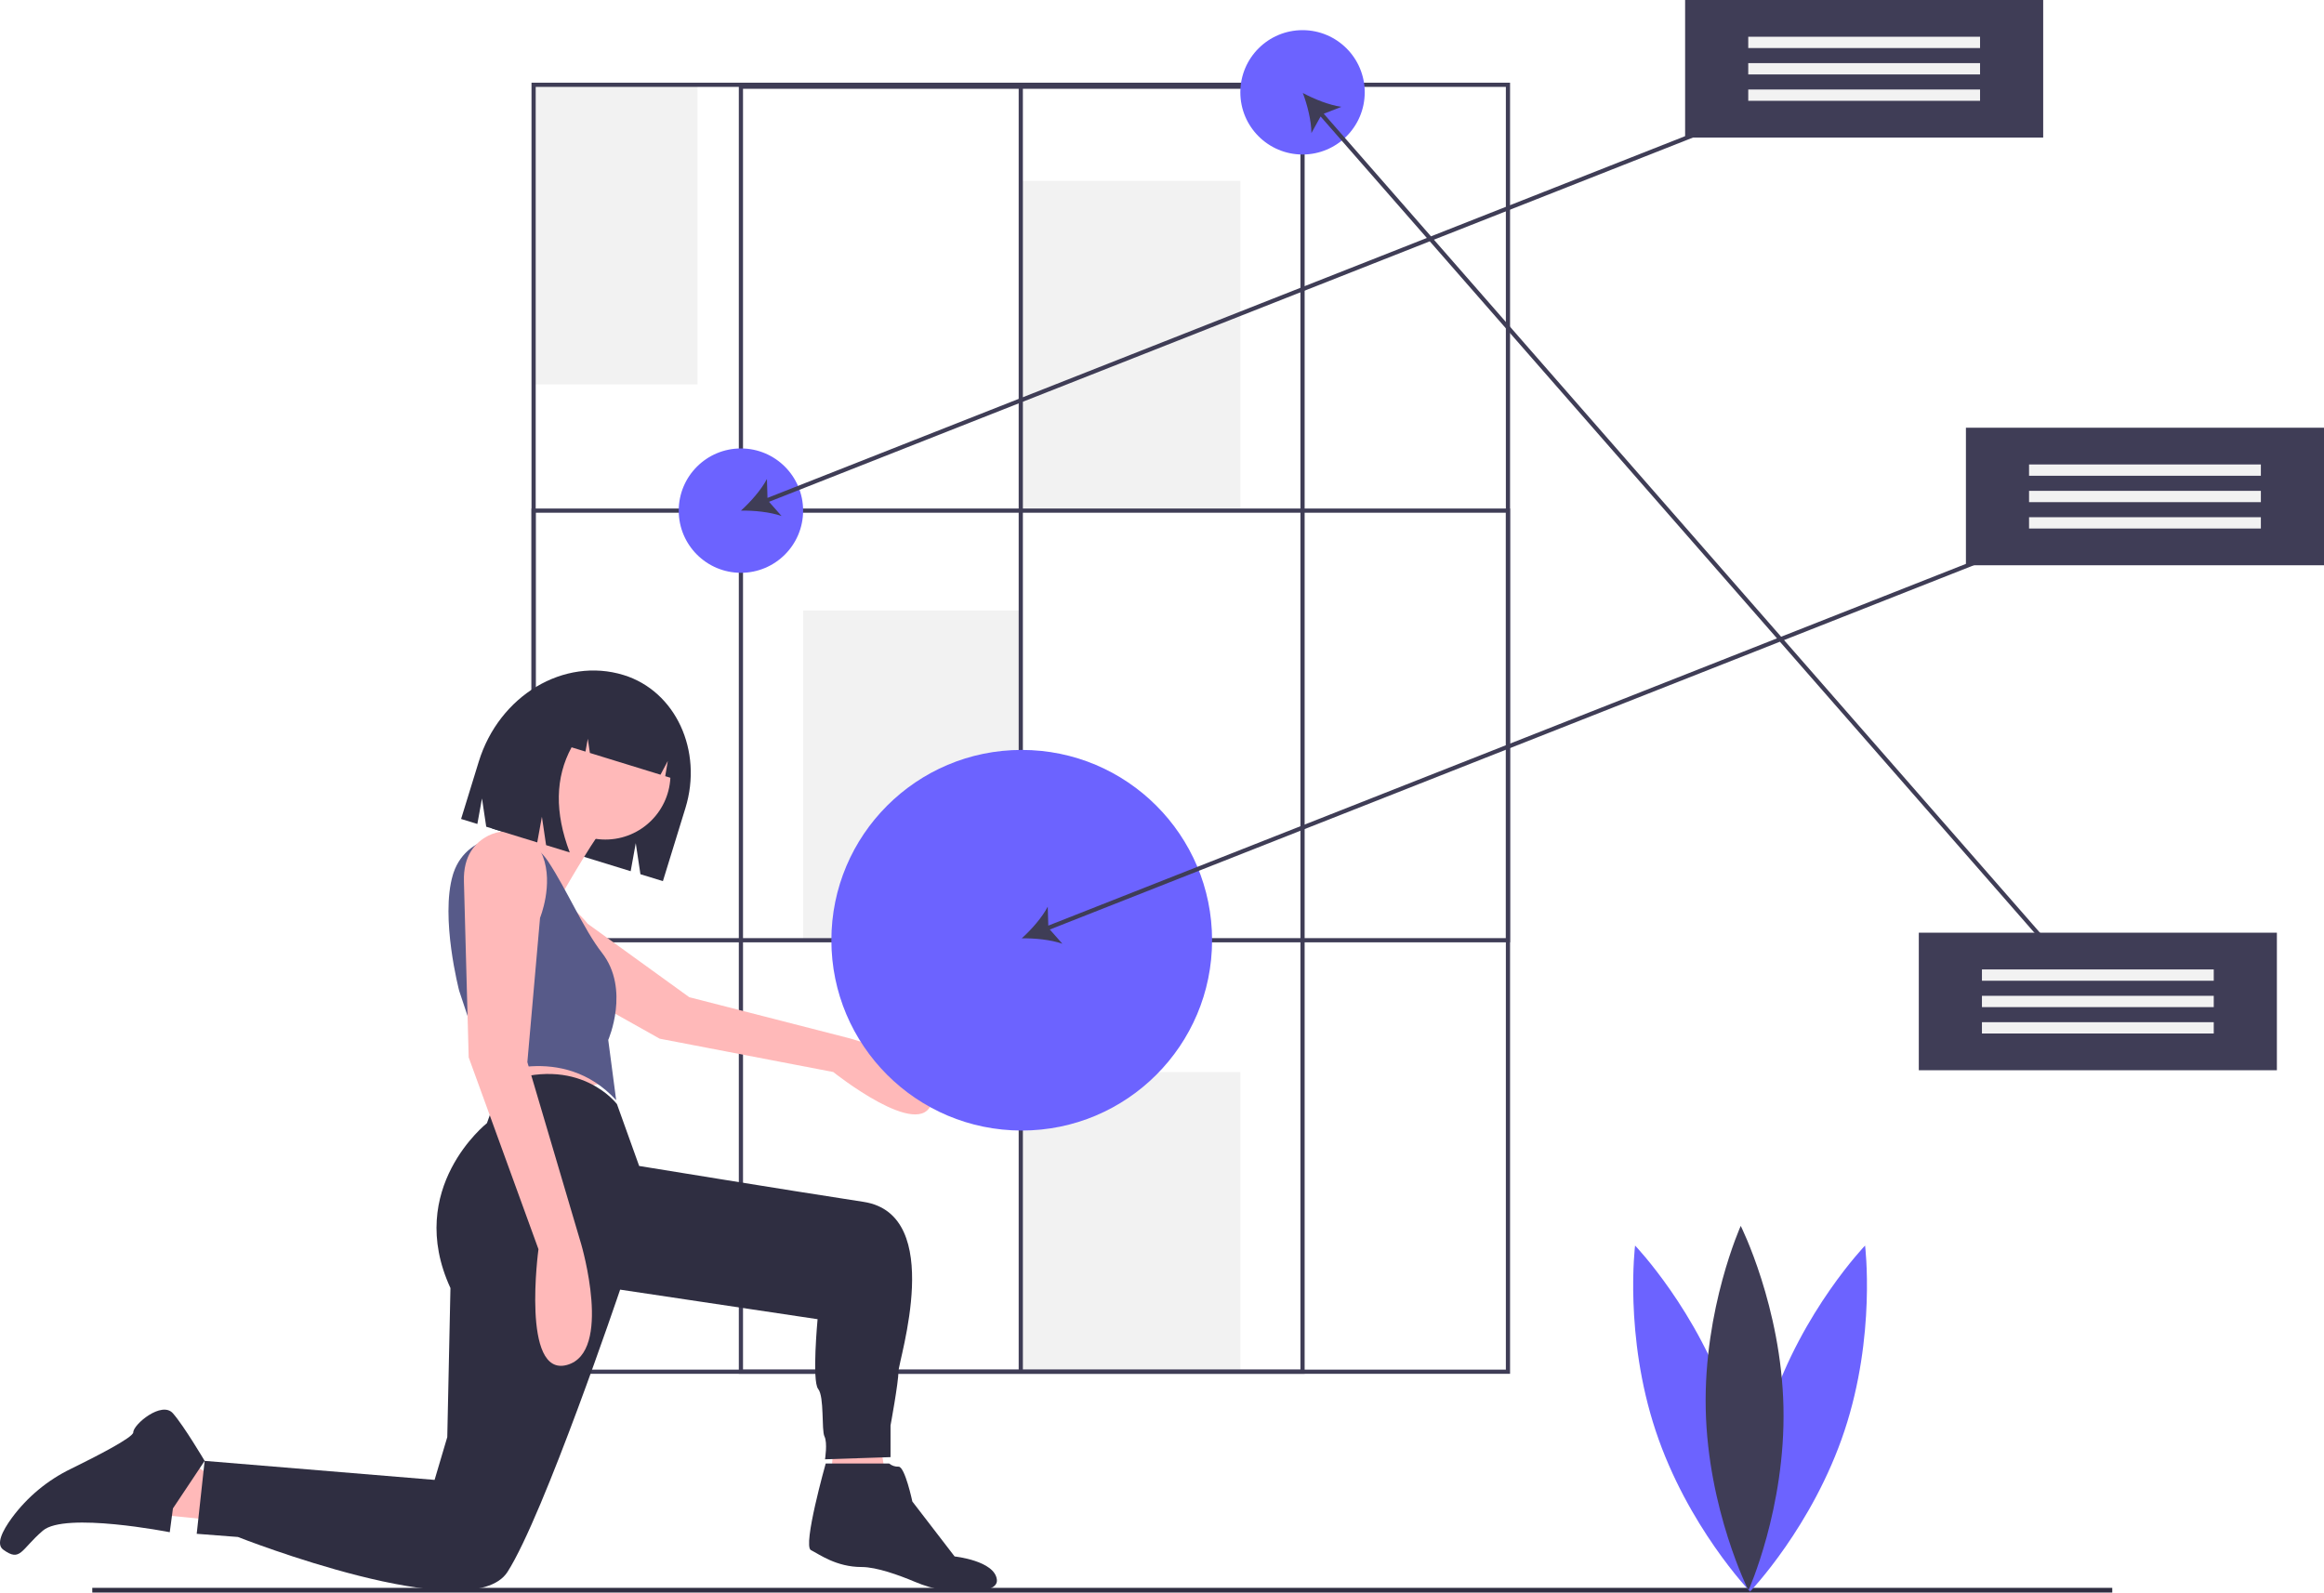
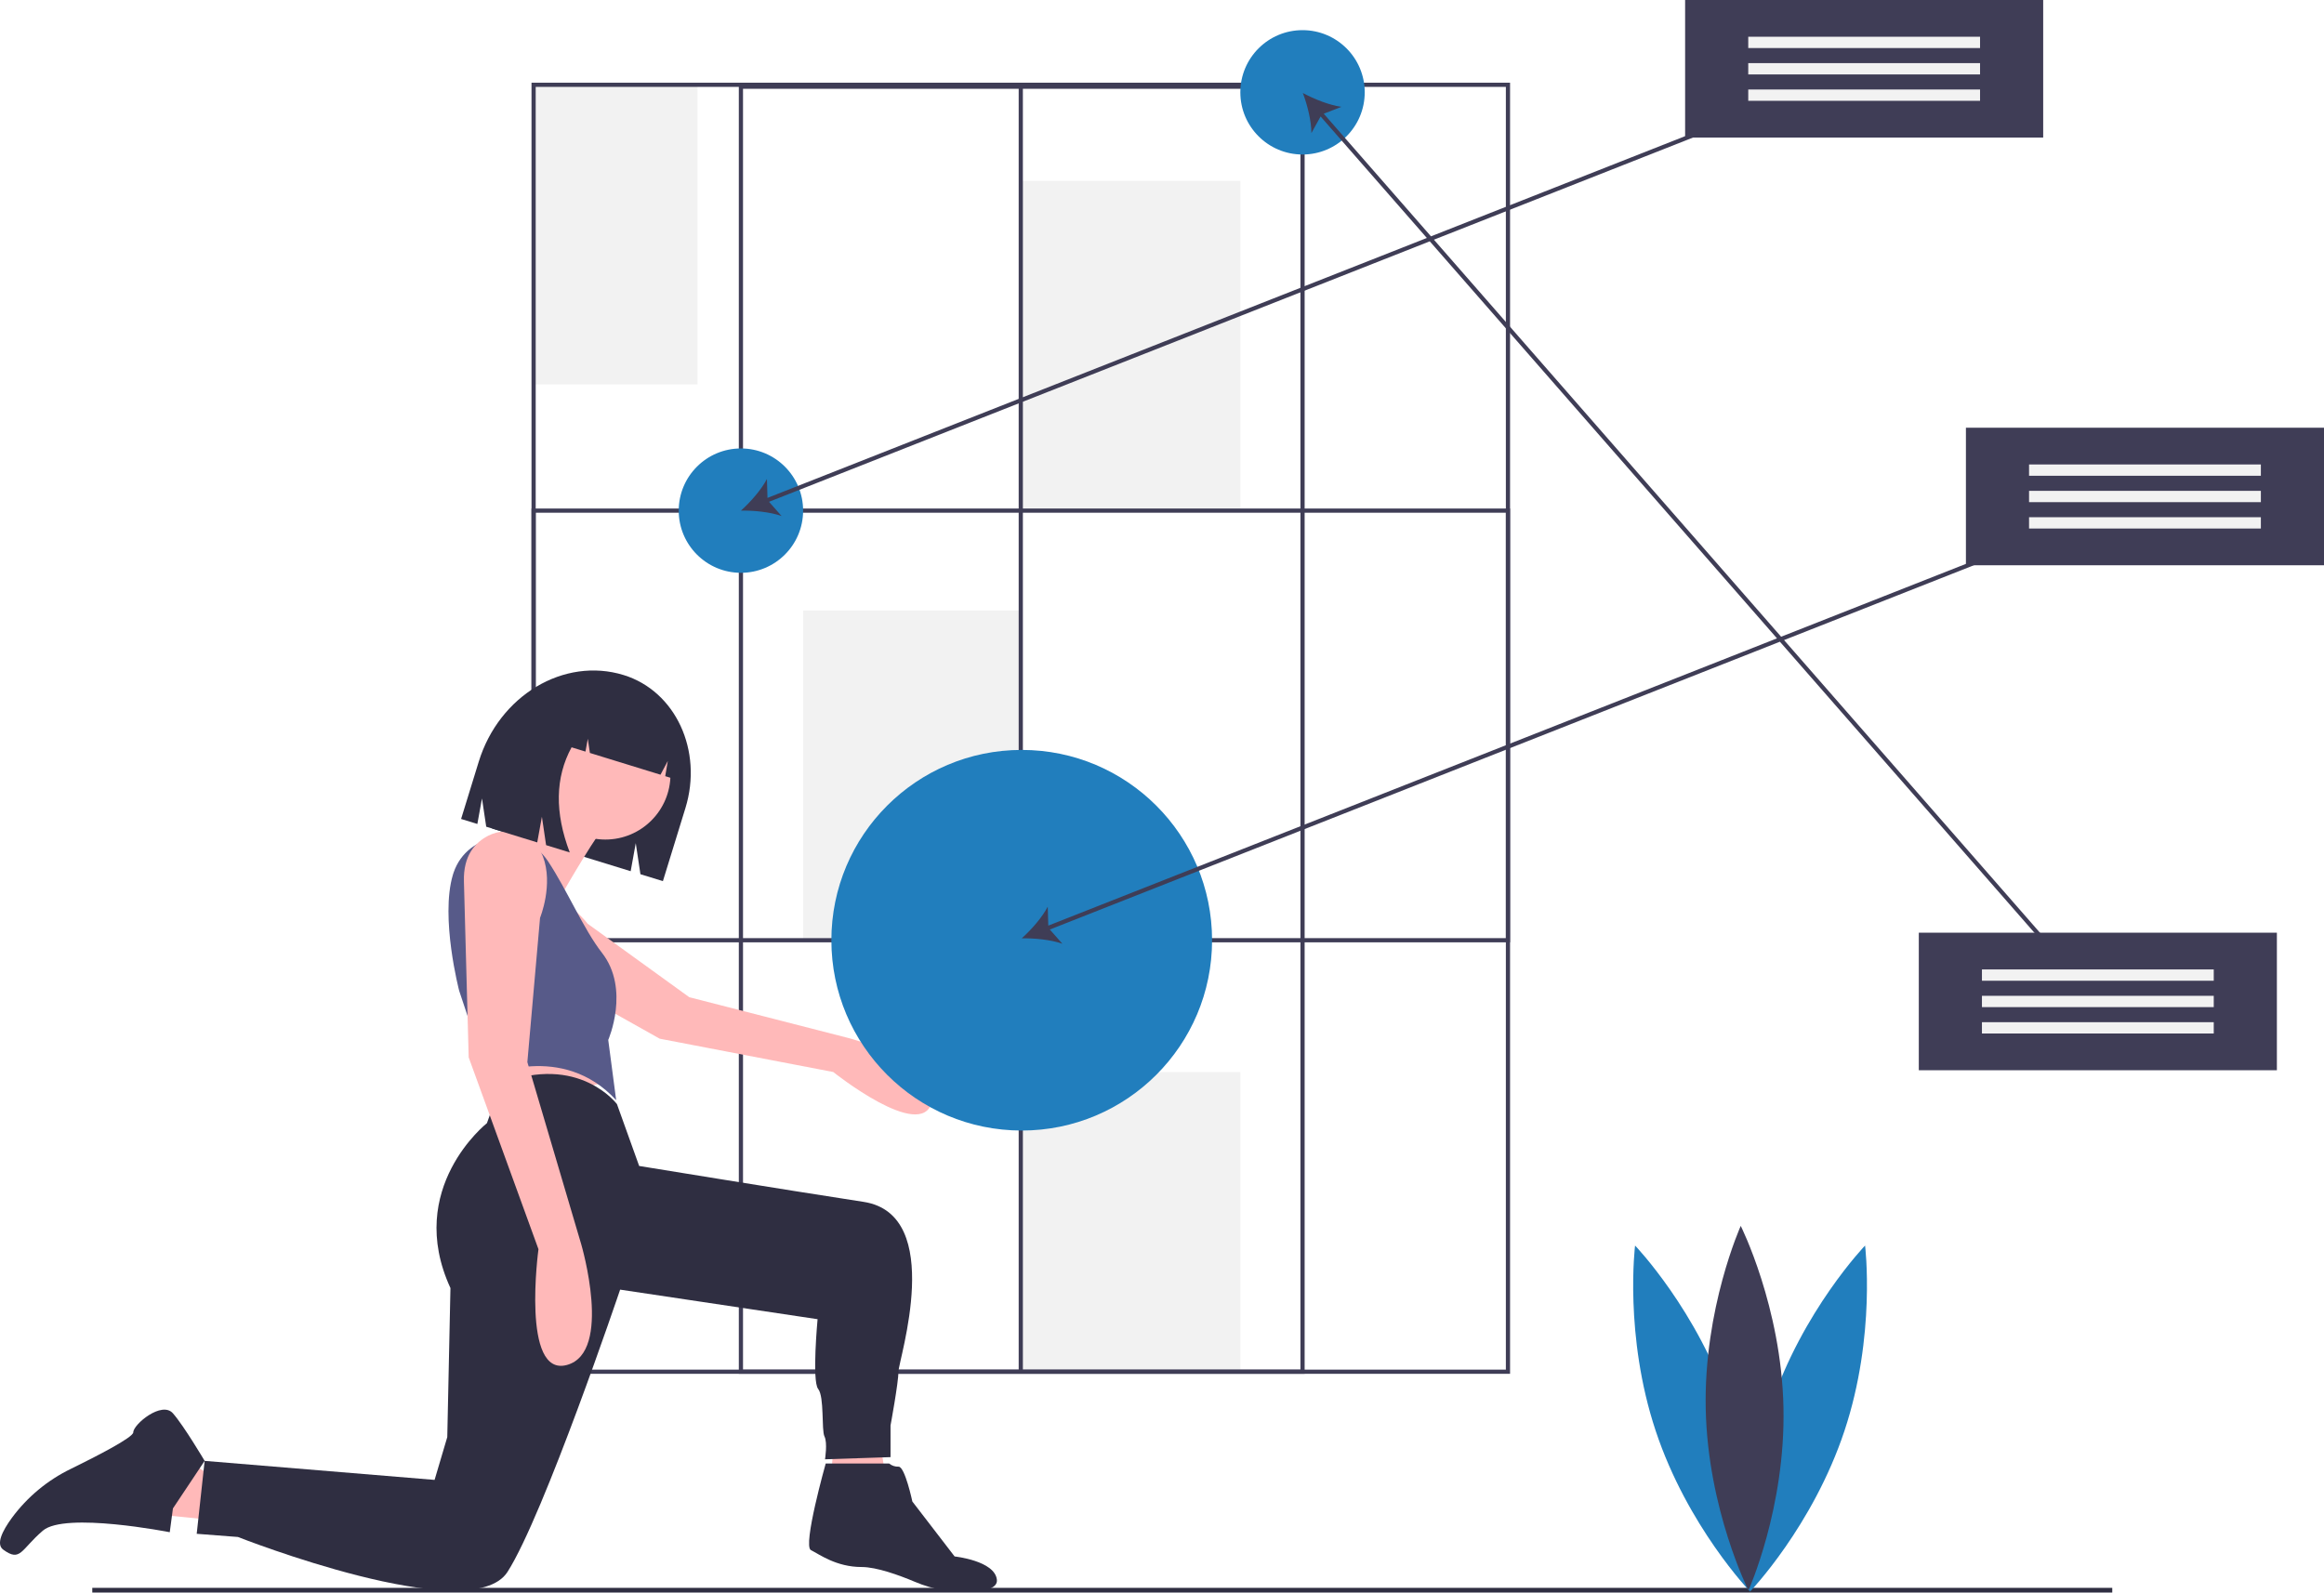
<svg xmlns="http://www.w3.org/2000/svg" id="a8da25f4-889f-4ee6-ae6a-a6a994838cbb" data-name="Layer 1" width="1108.526" height="759.79" viewBox="0 0 1108.526 759.79">
  <polygon points="398.526 677.217 395.526 716.217 424.526 719.217 417.526 672.217 398.526 677.217" fill="#ffb9b9" />
  <rect x="254.526" y="40.453" width="78.208" height="142.933" fill="#f2f2f2" />
  <rect x="486.455" y="511.501" width="105.177" height="142.933" fill="#f2f2f2" />
  <rect x="383.076" y="291.259" width="104.278" height="157.316" fill="#f2f2f2" />
  <rect x="487.354" y="86.299" width="104.278" height="157.316" fill="#f2f2f2" />
  <rect x="44.019" y="757.55" width="963.51" height="2.241" fill="#2f2e41" />
  <path d="M766.019,725.539H299.263v-615.981H766.019Zm-464.756-2H764.019v-611.981H301.263Z" transform="translate(-45.73681 -70.10488)" fill="#3f3d56" />
  <path d="M668.034,725.539H398.147v-615.082H668.034Zm-267.886-2H666.034v-611.082H400.147Z" transform="translate(-45.73681 -70.10488)" fill="#3f3d56" />
  <path d="M766.019,519.679H299.263V312.72H766.019Zm-464.756-2H764.019V314.72H301.263Z" transform="translate(-45.73681 -70.10488)" fill="#3f3d56" />
-   <circle cx="353.411" cy="243.615" r="29.665" fill="#6c63ff" />
-   <circle cx="621.297" cy="44.048" r="29.665" fill="#6c63ff" />
+   <circle cx="353.411" cy="243.615" r="29.665" fill="#217ebd" />
+   <circle cx="621.297" cy="44.048" r="29.665" fill="#217ebd" />
  <rect x="485.904" y="41.352" width="2" height="613.082" fill="#3f3d56" />
-   <path d="M870.678,741.039c15.147,45.586,9.827,88.389,9.827,88.389s-29.878-31.107-45.025-76.693-9.827-88.389-9.827-88.389S855.531,695.453,870.678,741.039Z" transform="translate(-45.73681 -70.10488)" fill="#6c63ff" />
-   <path d="M890.332,741.039c-15.147,45.586-9.827,88.389-9.827,88.389s29.878-31.107,45.025-76.693,9.827-88.389,9.827-88.389S905.48,695.453,890.332,741.039Z" transform="translate(-45.73681 -70.10488)" fill="#6c63ff" />
+   <path d="M870.678,741.039c15.147,45.586,9.827,88.389,9.827,88.389s-29.878-31.107-45.025-76.693-9.827-88.389-9.827-88.389S855.531,695.453,870.678,741.039Z" transform="translate(-45.73681 -70.10488)" fill="#217ebd" />
+   <path d="M890.332,741.039c-15.147,45.586-9.827,88.389-9.827,88.389s29.878-31.107,45.025-76.693,9.827-88.389,9.827-88.389S905.48,695.453,890.332,741.039Z" transform="translate(-45.73681 -70.10488)" fill="#217ebd" />
  <path d="M896.433,741.532c1.015,48.026-16.702,87.351-16.702,87.351S860.367,790.342,859.352,742.316s16.702-87.351,16.702-87.351S895.418,693.506,896.433,741.532Z" transform="translate(-45.73681 -70.10488)" fill="#3f3d56" />
  <path d="M343.224,392.168l0,0c24.719,7.617,37.905,36.031,29.451,63.464l-10.74,34.854-10.719-3.303-2.226-14.826-2.428,13.392-68.9-21.232-2.024-13.478-2.207,12.174-7.757-2.391,8.433-27.366C283.833,401.888,314.779,383.403,343.224,392.168Z" transform="translate(-45.73681 -70.10488)" fill="#2f2e41" />
  <path d="M304.832,496.779a16.232,16.232,0,0,0-18.852,14.93c-.431,6.043,1.655,13.117,11.022,18.356,20.008,11.19,63.396,35.585,63.396,35.585l82.784,15.899s41.833,33.381,47.075,14.395-39.695-30.578-39.695-30.578l-76.054-19.505-48.461-35.052S317.166,498.956,304.832,496.779Z" transform="translate(-45.73681 -70.10488)" fill="#ffb9b9" />
  <polygon points="232.636 504.455 240.956 527.904 290.881 515.802 278.021 498.404 232.636 504.455" fill="#ffb9b9" />
  <polygon points="99.125 724.955 61.304 721.173 87.779 695.454 106.69 708.313 99.125 724.955" fill="#ffb9b9" />
  <circle cx="288.744" cy="369.479" r="31.063" fill="#ffb9b9" />
  <path d="M310.142,444.454s-17.398,20.424-26.475,23.449-31.77,31.77-20.424,50.681,52.95-4.539,52.95-4.539l-1.513-18.911S332.079,464.877,335.861,462.608,310.142,444.454,310.142,444.454Z" transform="translate(-45.73681 -70.10488)" fill="#ffb9b9" />
  <path d="M307.118,480.975c-11.566-17.413-38.393-14.298-45.047,5.519q-.178.529-.34,1.076c-6.051,20.424,3.026,55.22,3.026,55.22l13.616,40.847s35.552-16.642,61.271,11.346l-3.782-28.744s10.59-24.206-3.026-41.604C324.17,513.563,316.118,494.525,307.118,480.975Z" transform="translate(-45.73681 -70.10488)" fill="#575a89" />
  <path d="M340.022,596.875s-18.154-24.206-55.22-9.834l-6.808,18.911s-39.334,31.014-17.398,78.669l-1.513,71.105-6.051,20.424-109.683-9.077-3.782,34.796,19.667,1.513s111.196,43.873,128.593,16.642S341.534,685.377,341.534,685.377l94.182,14.103s-2.756,29.475.269,33.257,1.513,19.667,3.026,22.693.252,10.891.252,10.891l31.249-1.032V750.161s3.782-20.424,3.782-25.719,22.693-74.887-16.642-80.938-107.041-17.129-107.041-17.129Z" transform="translate(-45.73681 -70.10488)" fill="#2f2e41" />
  <path d="M128.221,789.765l-1.513,11.346s-49.925-9.834-60.515-.756-10.59,15.129-18.911,9.077c-3.536-2.572-.514-8.833,4.13-15.182a76.424,76.424,0,0,1,28.166-23.387c12.484-6.112,29.731-14.993,29.731-17.407,0-3.782,13.616-15.129,18.911-9.077s15.129,22.693,15.129,22.693Z" transform="translate(-45.73681 -70.10488)" fill="#2f2e41" />
  <path d="M439.594,768.322s-11.088,39.311-7.056,41.327,12.096,8.064,24.191,8.064c7.147,0,17.814,3.871,25.345,7.039a61.095,61.095,0,0,0,27.847,4.79c6.349-.437,11.747-1.926,11.318-5.781-1.008-9.072-20.159-11.088-20.159-11.088l-20.159-26.207s-3.528-16.632-6.552-16.632a6.622,6.622,0,0,1-4.536-1.512Z" transform="translate(-45.73681 -70.10488)" fill="#2f2e41" />
  <path d="M304.68,478.639a18.753,18.753,0,0,0-25.979-9.852c-6.249,3.153-12.029,9.413-11.675,21.809.756,26.475,2.269,83.964,2.269,83.964l33.283,91.528s-8.321,61.271,13.616,55.22,6.808-57.489,6.808-57.489l-25.719-86.99,6.051-68.835S309.829,492.163,304.68,478.639Z" transform="translate(-45.73681 -70.10488)" fill="#ffb9b9" />
  <path d="M326.284,401.93a24.563,24.563,0,0,1,21.434-3.744l.879.271c16.943,5.221,25.953,24.785,20.125,43.696l0,0-5.677-1.749,1.234-7.261-3.495,6.564-33.67-10.376-1.002-6.773-1.114,6.121-6.624-2.041q-11.732,21.597-.868,50.157l-11.284-3.477-2.003-13.546L301.991,472.014l-21.509-6.628,4.138-28.462C290.887,416.584,308.02,402.979,326.284,401.93Z" transform="translate(-45.73681 -70.10488)" fill="#2f2e41" />
-   <circle cx="487.354" cy="448.575" r="90.794" fill="#6c63ff" />
+   <circle cx="487.354" cy="448.575" r="90.794" fill="#217ebd" />
  <path d="M1069.23,307.458l-.734-1.86L895.314,373.883,729.701,184.459l205.587-81.062-.734-1.86L728.303,182.86l-51.15-58.503,8.433-3.284c-5.742-.782-13.088-3.72-18.411-6.61,2.152,5.663,4.083,13.335,4.091,19.13l4.381-7.92,50.68,57.966L411.82,307.648l-.257-9.046c-2.667,5.145-7.903,11.075-12.415,15.117,6.057-.123,13.931.637,19.392,2.578l-5.987-6.789L727.725,185.238,893.338,374.662l-347.576,137.047-.257-9.045c-2.667,5.145-7.904,11.075-12.415,15.117,6.057-.123,13.931.637,19.392,2.578l-5.986-6.789L894.736,376.26l150.758,172.432,1.506-1.316L896.712,375.481Z" transform="translate(-45.73681 -70.10488)" fill="#3f3d56" />
  <rect x="937.726" y="204.061" width="170.8" height="65.623" fill="#3f3d56" />
  <rect x="967.841" y="221.591" width="110.571" height="5.394" fill="#f2f2f2" />
  <rect x="967.841" y="234.176" width="110.571" height="5.394" fill="#f2f2f2" />
  <rect x="967.841" y="246.761" width="110.571" height="5.394" fill="#f2f2f2" />
  <rect x="803.783" width="170.8" height="65.623" fill="#3f3d56" />
  <rect x="833.898" y="17.529" width="110.571" height="5.394" fill="#f2f2f2" />
  <rect x="833.898" y="30.115" width="110.571" height="5.394" fill="#f2f2f2" />
  <rect x="833.898" y="42.7" width="110.571" height="5.394" fill="#f2f2f2" />
  <rect x="915.253" y="444.979" width="170.8" height="65.623" fill="#3f3d56" />
  <rect x="945.367" y="462.508" width="110.571" height="5.394" fill="#f2f2f2" />
  <rect x="945.367" y="475.094" width="110.571" height="5.394" fill="#f2f2f2" />
  <rect x="945.367" y="487.679" width="110.571" height="5.394" fill="#f2f2f2" />
</svg>
